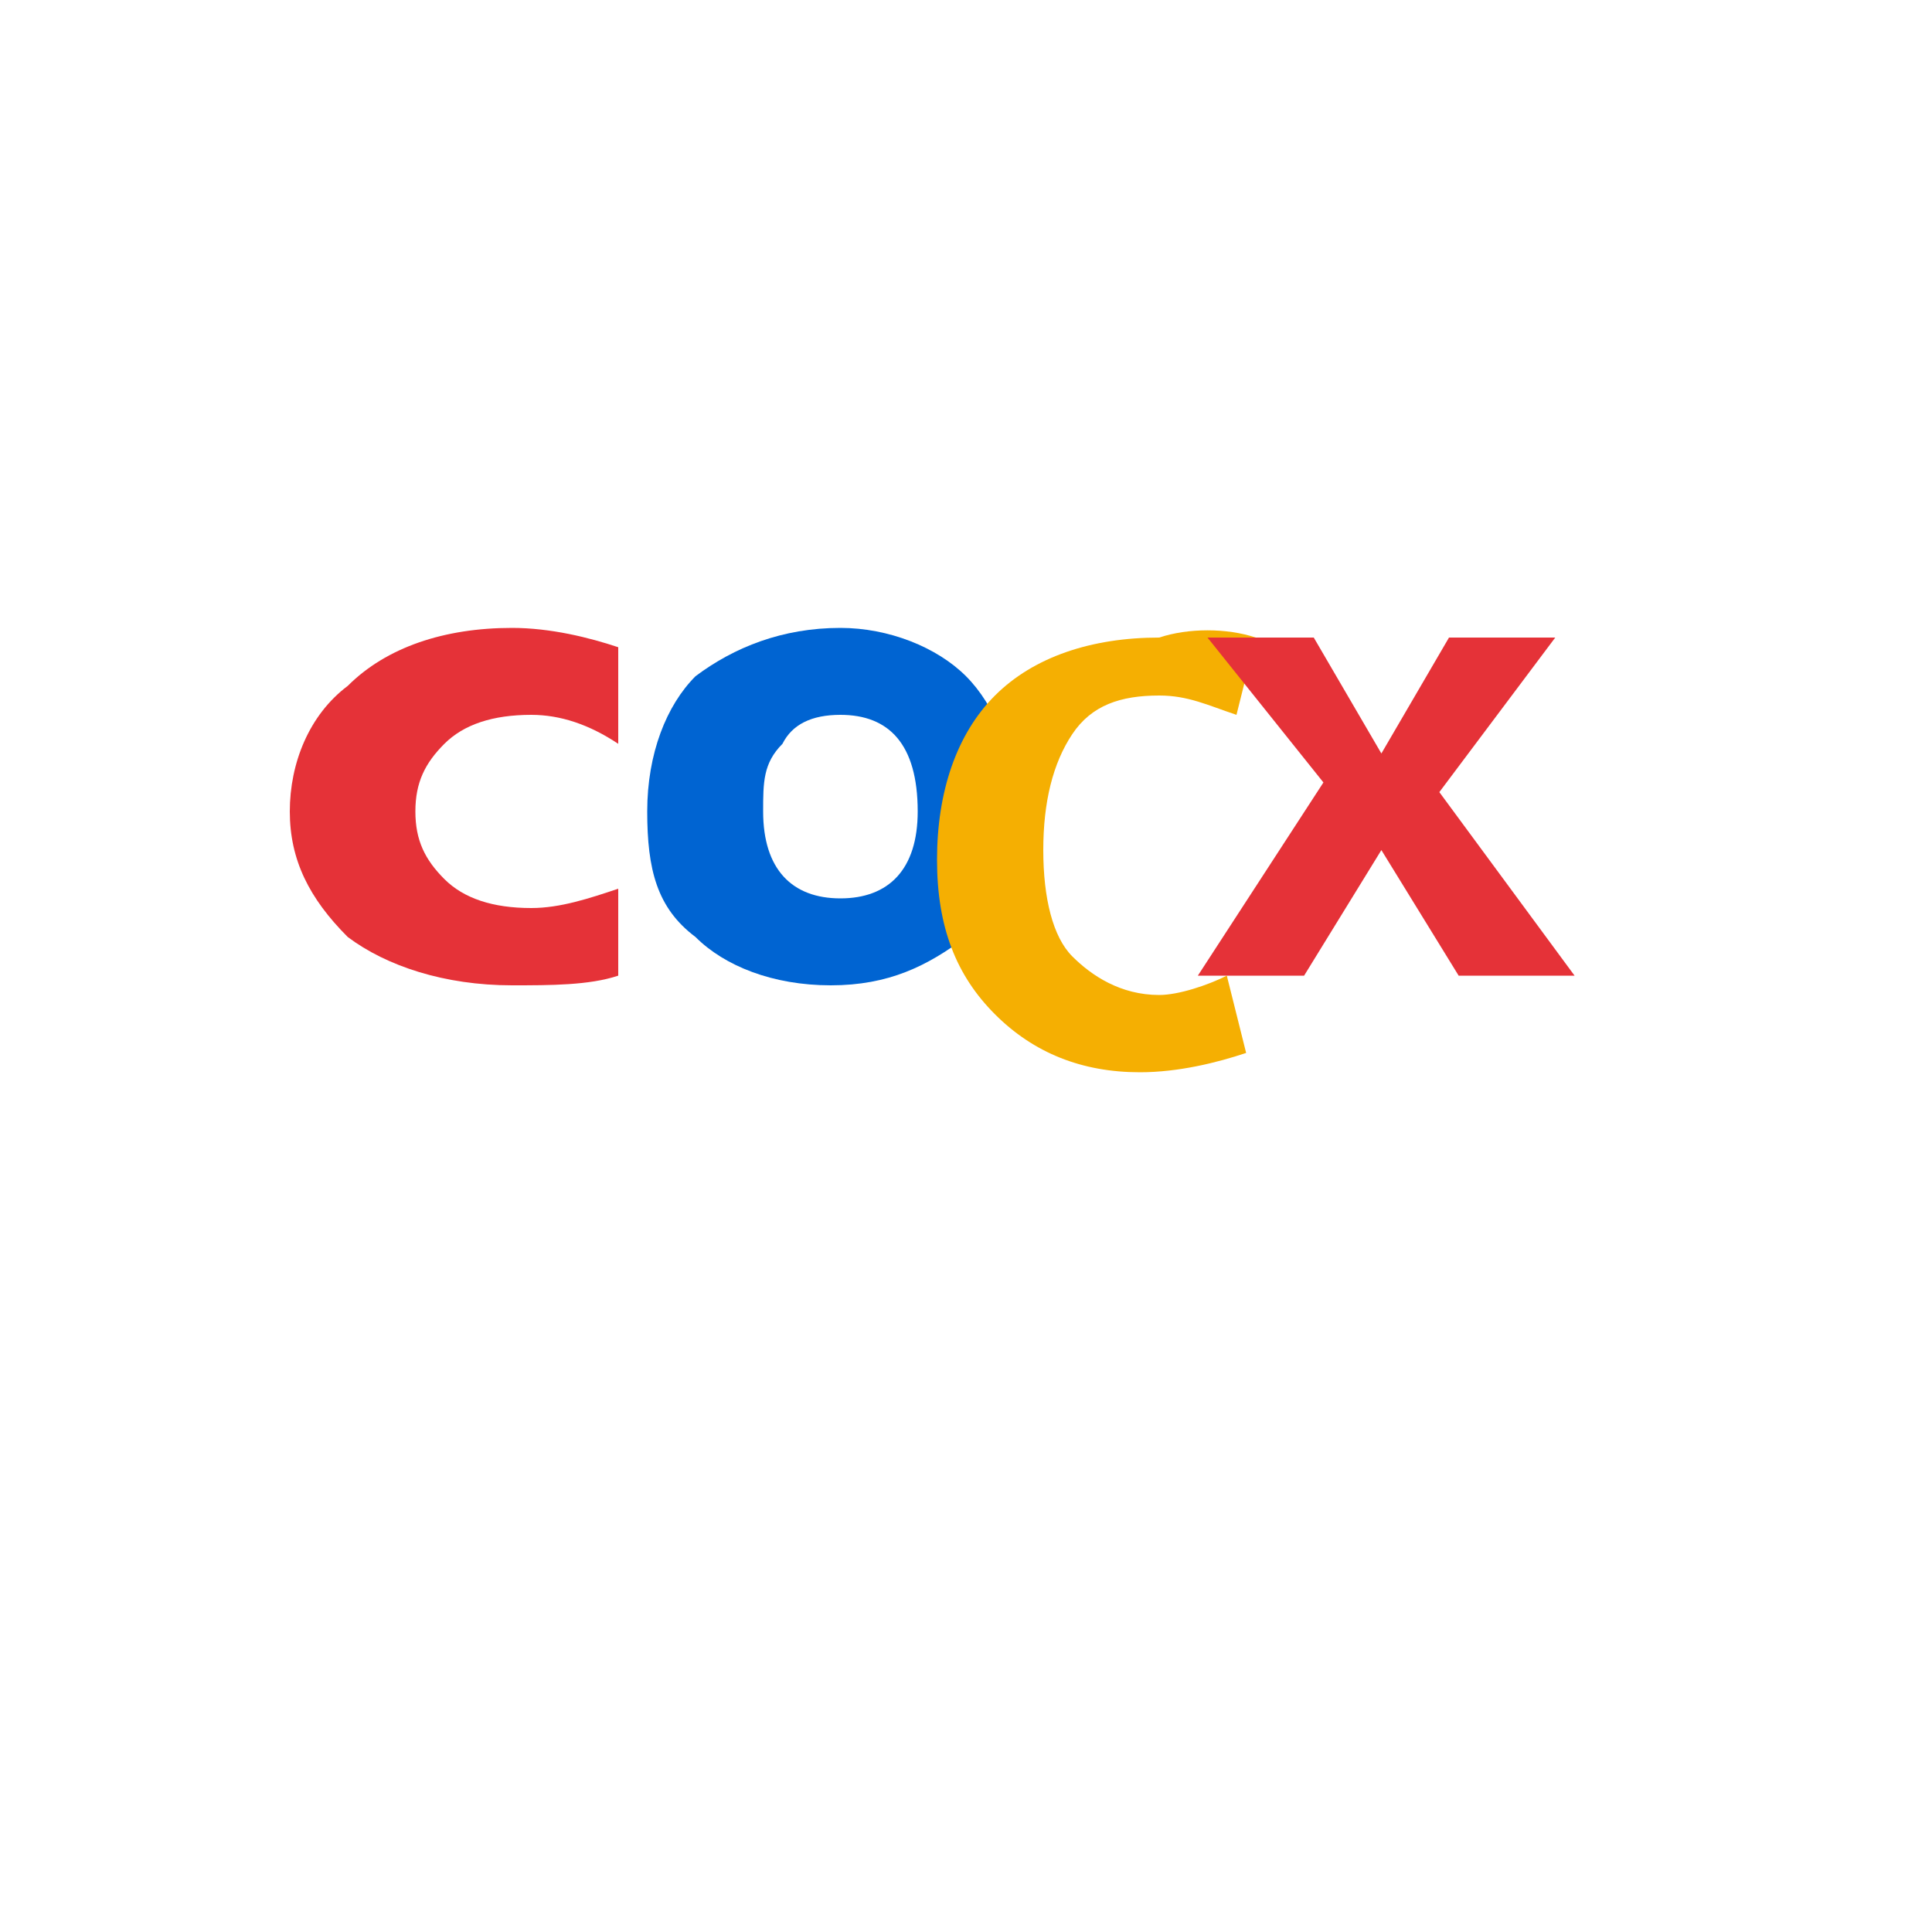
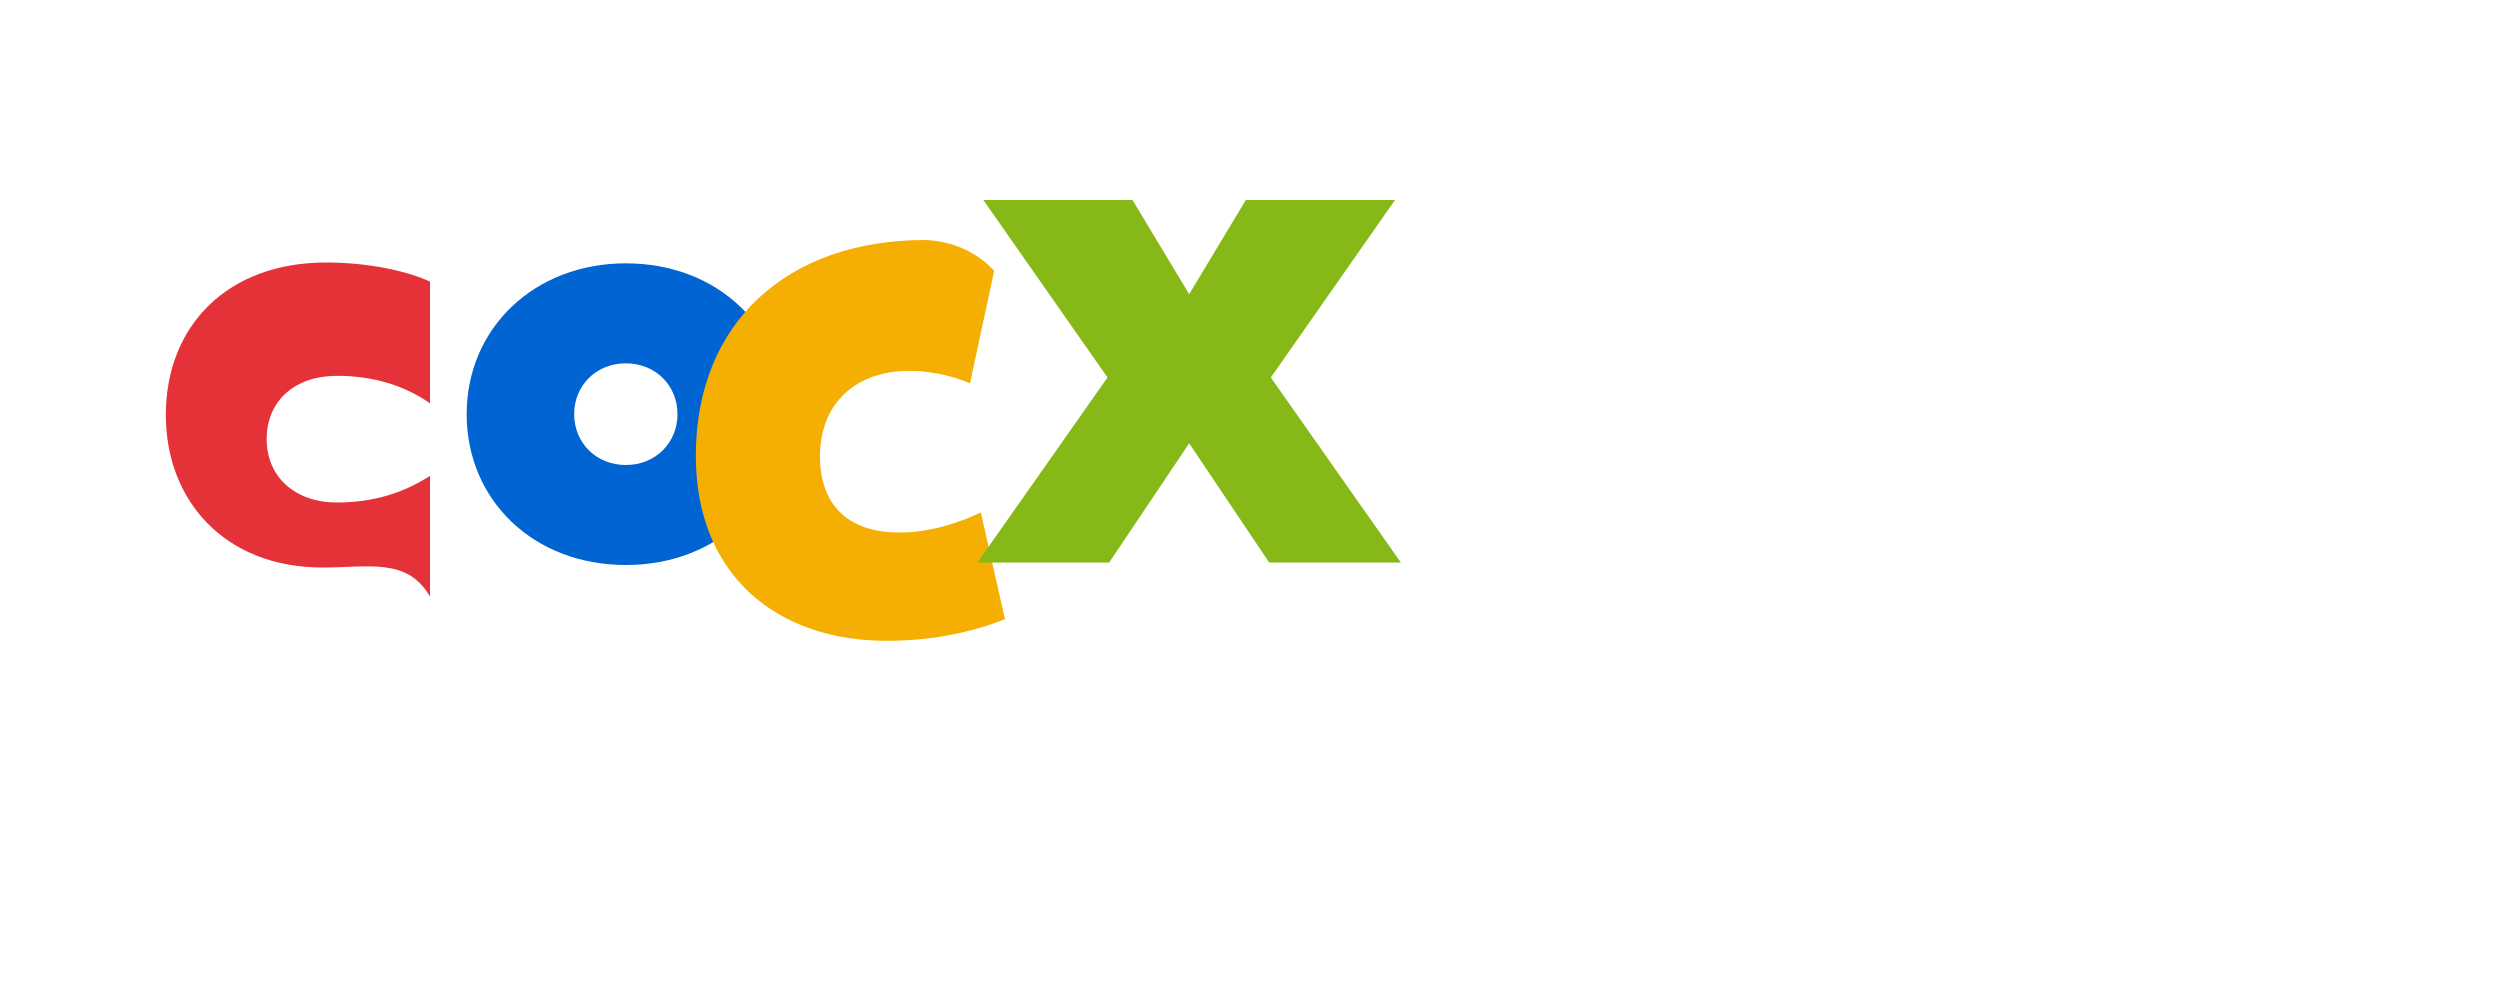
- <svg xmlns="http://www.w3.org/2000/svg" viewBox="0 0 20 20">
-   <g transform="translate(1.5, 6)" fill-rule="evenodd">
-     <path fill="#E53238" d="M3.8,4.2c-0.7,0-1.3-0.2-1.7-0.5C1.7,3.3,1.5,2.9,1.5,2.4c0-0.5,0.2-1,0.6-1.3C2.5,0.7,3.1,0.5,3.8,0.5       c0.4,0,0.8,0.1,1.1,0.2v1C4.6,1.5,4.3,1.4,4,1.4c-0.4,0-0.7,0.1-0.9,0.3C2.9,1.9,2.8,2.1,2.8,2.4c0,0.3,0.1,0.5,0.3,0.7       c0.2,0.2,0.5,0.3,0.9,0.3c0.3,0,0.6-0.1,0.9-0.2v0.9C4.6,4.2,4.2,4.2,3.8,4.2z" />
-     <path fill="#0064D2" d="M7.1,4.2C6.5,4.2,6,4,5.7,3.7C5.3,3.4,5.2,3,5.2,2.4c0-0.6,0.2-1.1,0.5-1.4C6.1,0.7,6.6,0.5,7.2,0.5       c0.5,0,1,0.2,1.3,0.5c0.3,0.3,0.5,0.8,0.5,1.3c0,0.6-0.2,1.1-0.5,1.4C8.1,4,7.7,4.2,7.1,4.2z M7.2,1.4C6.9,1.4,6.7,1.5,6.6,1.7       C6.4,1.9,6.4,2.1,6.4,2.4c0,0.6,0.3,0.9,0.8,0.9c0.5,0,0.8-0.3,0.8-0.9C8,1.7,7.7,1.4,7.2,1.4z" />
-     <path fill="#F5AF02" d="M11.5,0.6l-0.2,0.8c-0.3-0.1-0.5-0.2-0.8-0.2c-0.4,0-0.7,0.1-0.9,0.4c-0.2,0.3-0.3,0.7-0.3,1.2       c0,0.5,0.1,0.9,0.3,1.1c0.2,0.2,0.5,0.4,0.9,0.4c0.2,0,0.5-0.1,0.7-0.2l0.2,0.8c-0.3,0.1-0.7,0.2-1.1,0.2c-0.6,0-1.1-0.2-1.5-0.6       c-0.4-0.4-0.6-0.9-0.6-1.6c0-0.7,0.2-1.3,0.6-1.7c0.4-0.4,1-0.6,1.7-0.6C10.8,0.5,11.2,0.5,11.5,0.6z" />
-     <path fill="#E53238" d="M14.8,4.1h-1.2l-0.8-1.3l-0.8,1.3h-1.1l1.3-2L11,0.6h1.1l0.7,1.2l0.7-1.2h1.1l-1.2,1.6L14.8,4.1z" />
+ <svg xmlns="http://www.w3.org/2000/svg" viewBox="0 0 300 120">
+   <g>
+     <path fill="#E53238" d="M38.7,68.1c-11.8,0-18.8-8.1-18.8-18.3c0-10.8,7.5-18.3,19.2-18.3c5.6,0,10.2,1.2,12.5,2.3v14.6       c-3-2.1-6.7-3.3-11.2-3.3c-4.9,0-8.4,2.9-8.4,7.6c0,4.6,3.5,7.6,8.4,7.6c4.5,0,8.1-1.2,11.2-3.2v14.5       C48.9,66.9,44.3,68.1,38.7,68.1z" />
+     <path fill="#0064D2" d="M75.1,67.8c-11.1,0-19.1-7.8-19.1-18.1c0-10.3,8.1-18.1,19.1-18.1c11.1,0,19.1,7.8,19.1,18.1       C94.2,60,86.2,67.8,75.1,67.8z M75.1,43.6c-3.6,0-6.2,2.7-6.2,6.1c0,3.4,2.6,6.1,6.2,6.1c3.6,0,6.2-2.7,6.2-6.1       C81.3,46.3,78.7,43.6,75.1,43.6z" />
+     <path fill="#F5AF02" d="M119.3,32.5l-2.9,13.5c-2.3-1-5-1.5-7.3-1.5c-6.2,0-10.7,3.7-10.7,10.3c0,5.5,3.1,9.1,9.5,9.1       c3.3,0,6.6-0.9,9.8-2.4l2.9,12.8c-4.3,1.7-9.1,2.6-14.2,2.6c-13.1,0-22.9-7.8-22.9-22.2c0-16.1,11.1-25.9,27.5-25.9       C114.3,28.9,117.3,30.3,119.3,32.5z" />
+     <path fill="#86B817" d="M133.1,67.5h-15.8l15.6-22.2l-14.9-21.3h17.9l6.8,11.3l6.8-11.3h17.9l-14.9,21.3l15.6,22.2h-15.8       l-9.6-14.3L133.1,67.5z" />
  </g>
</svg>
